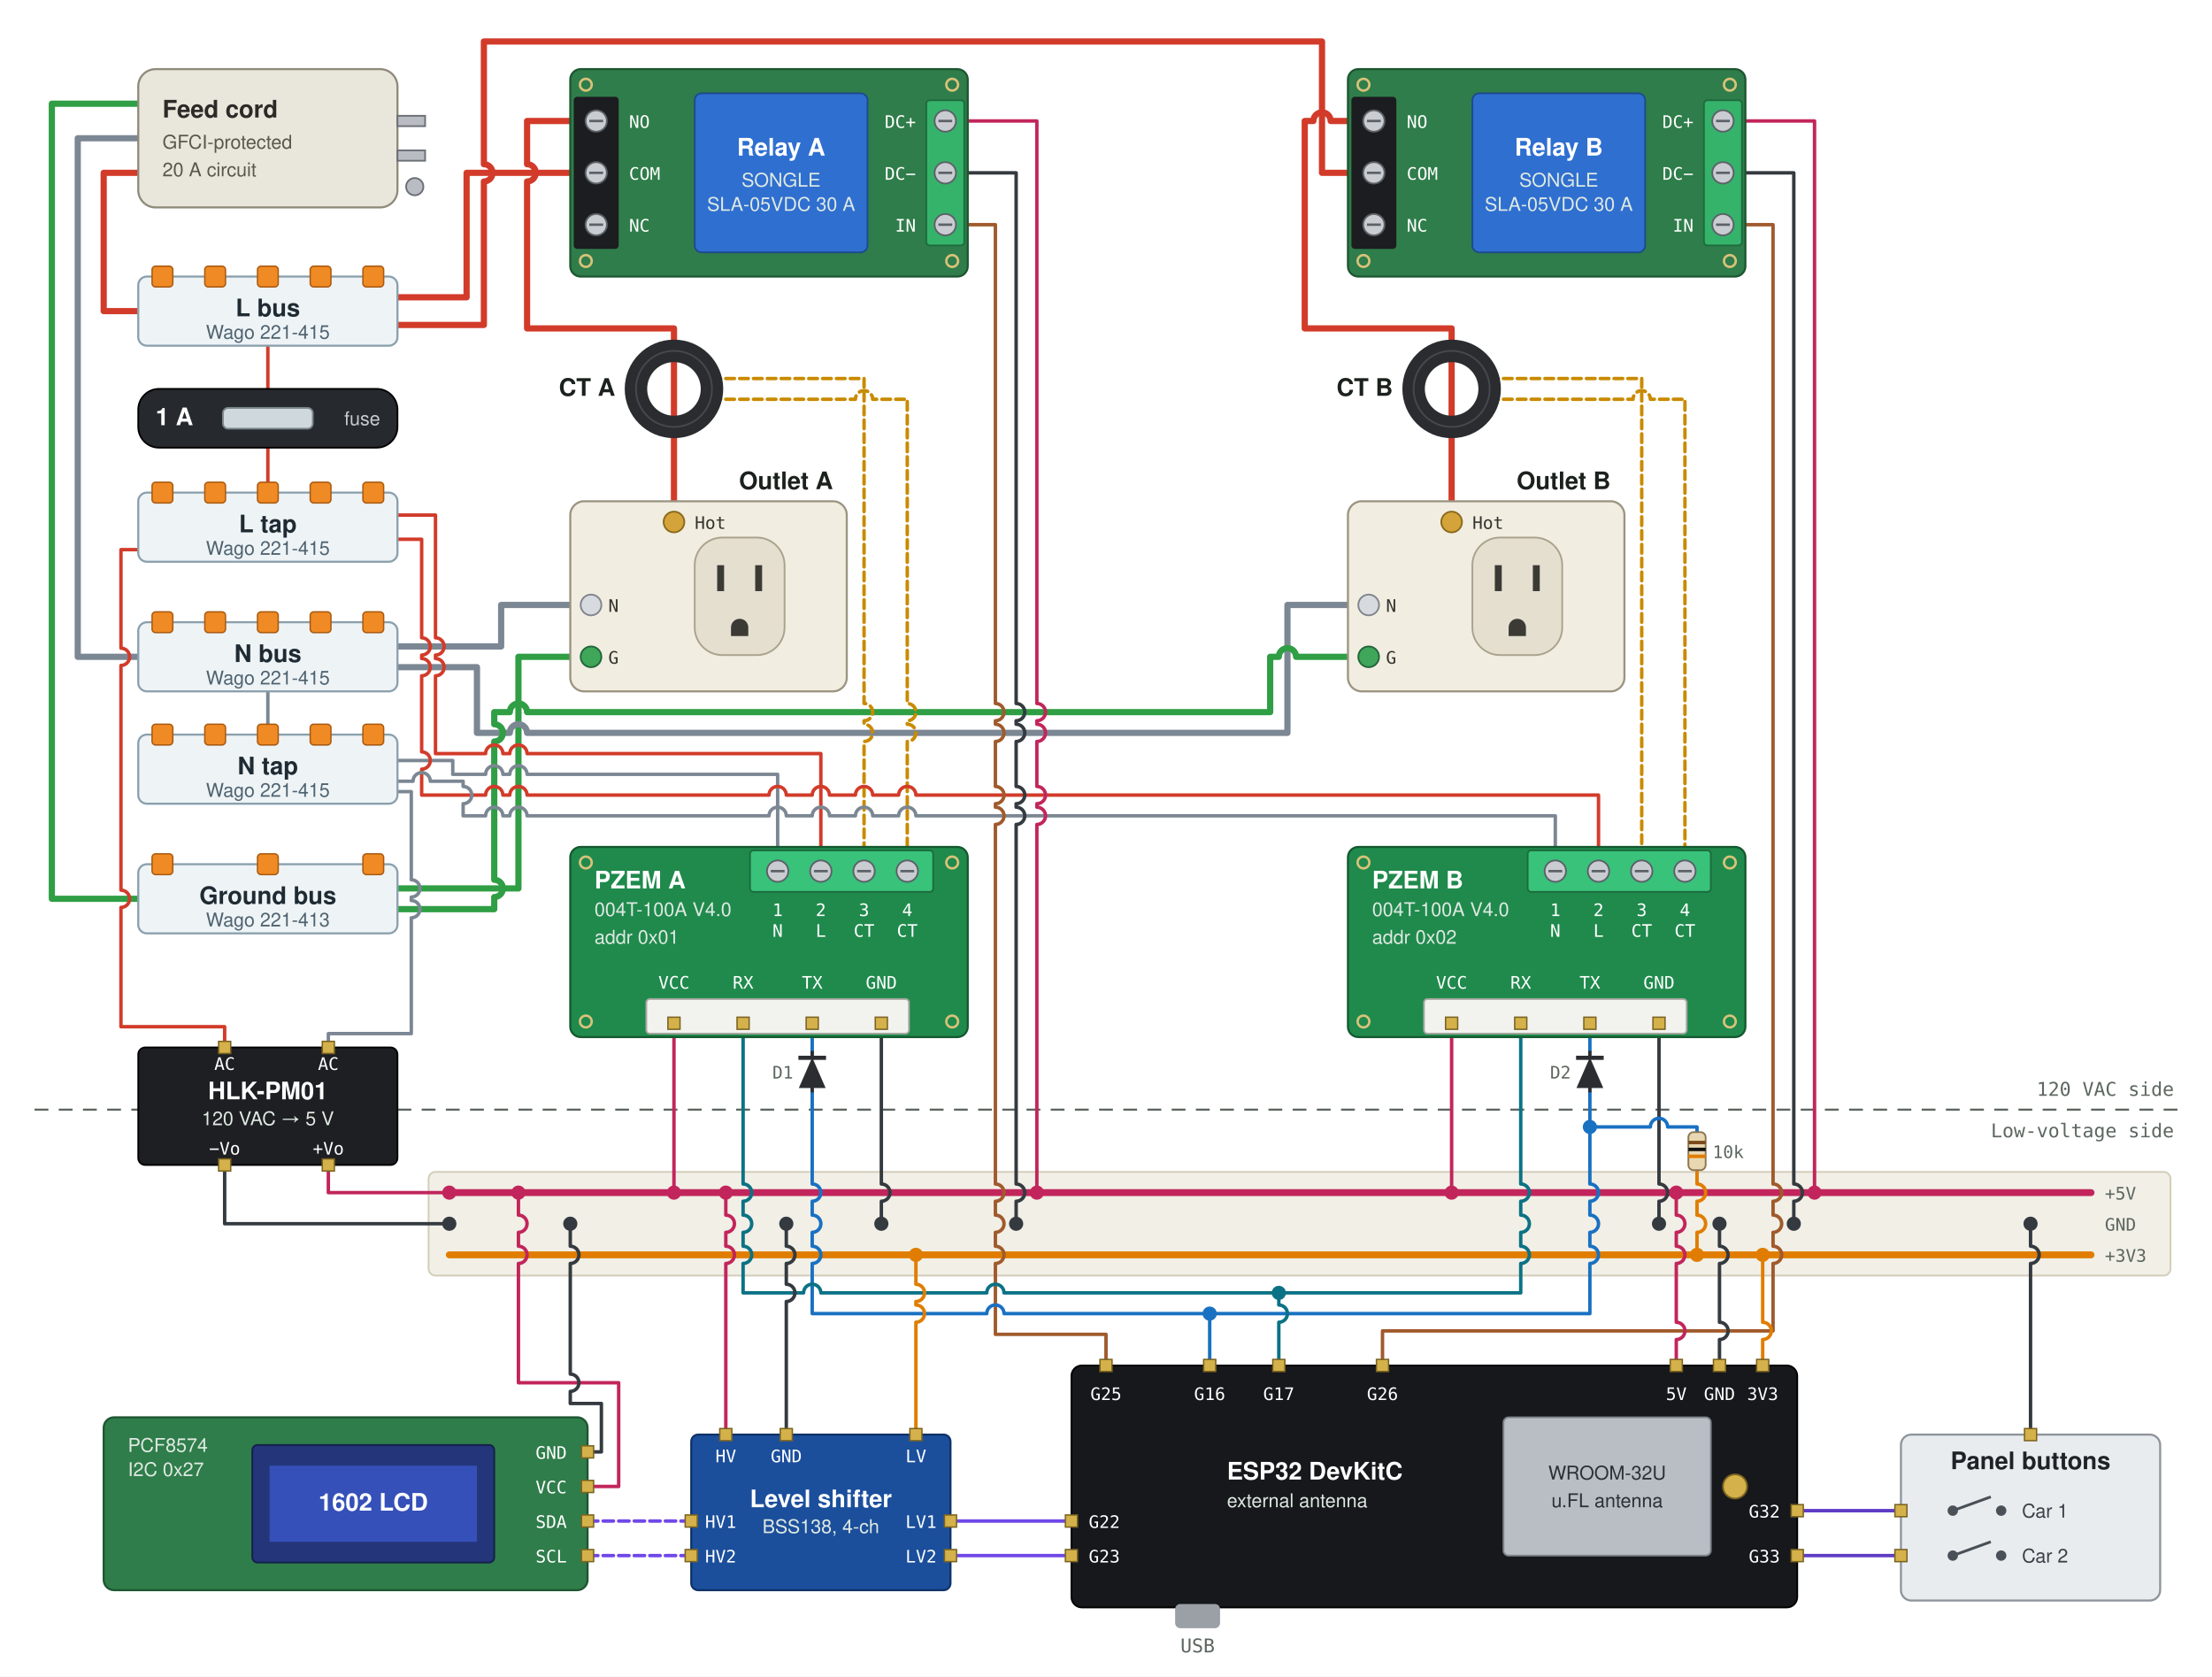
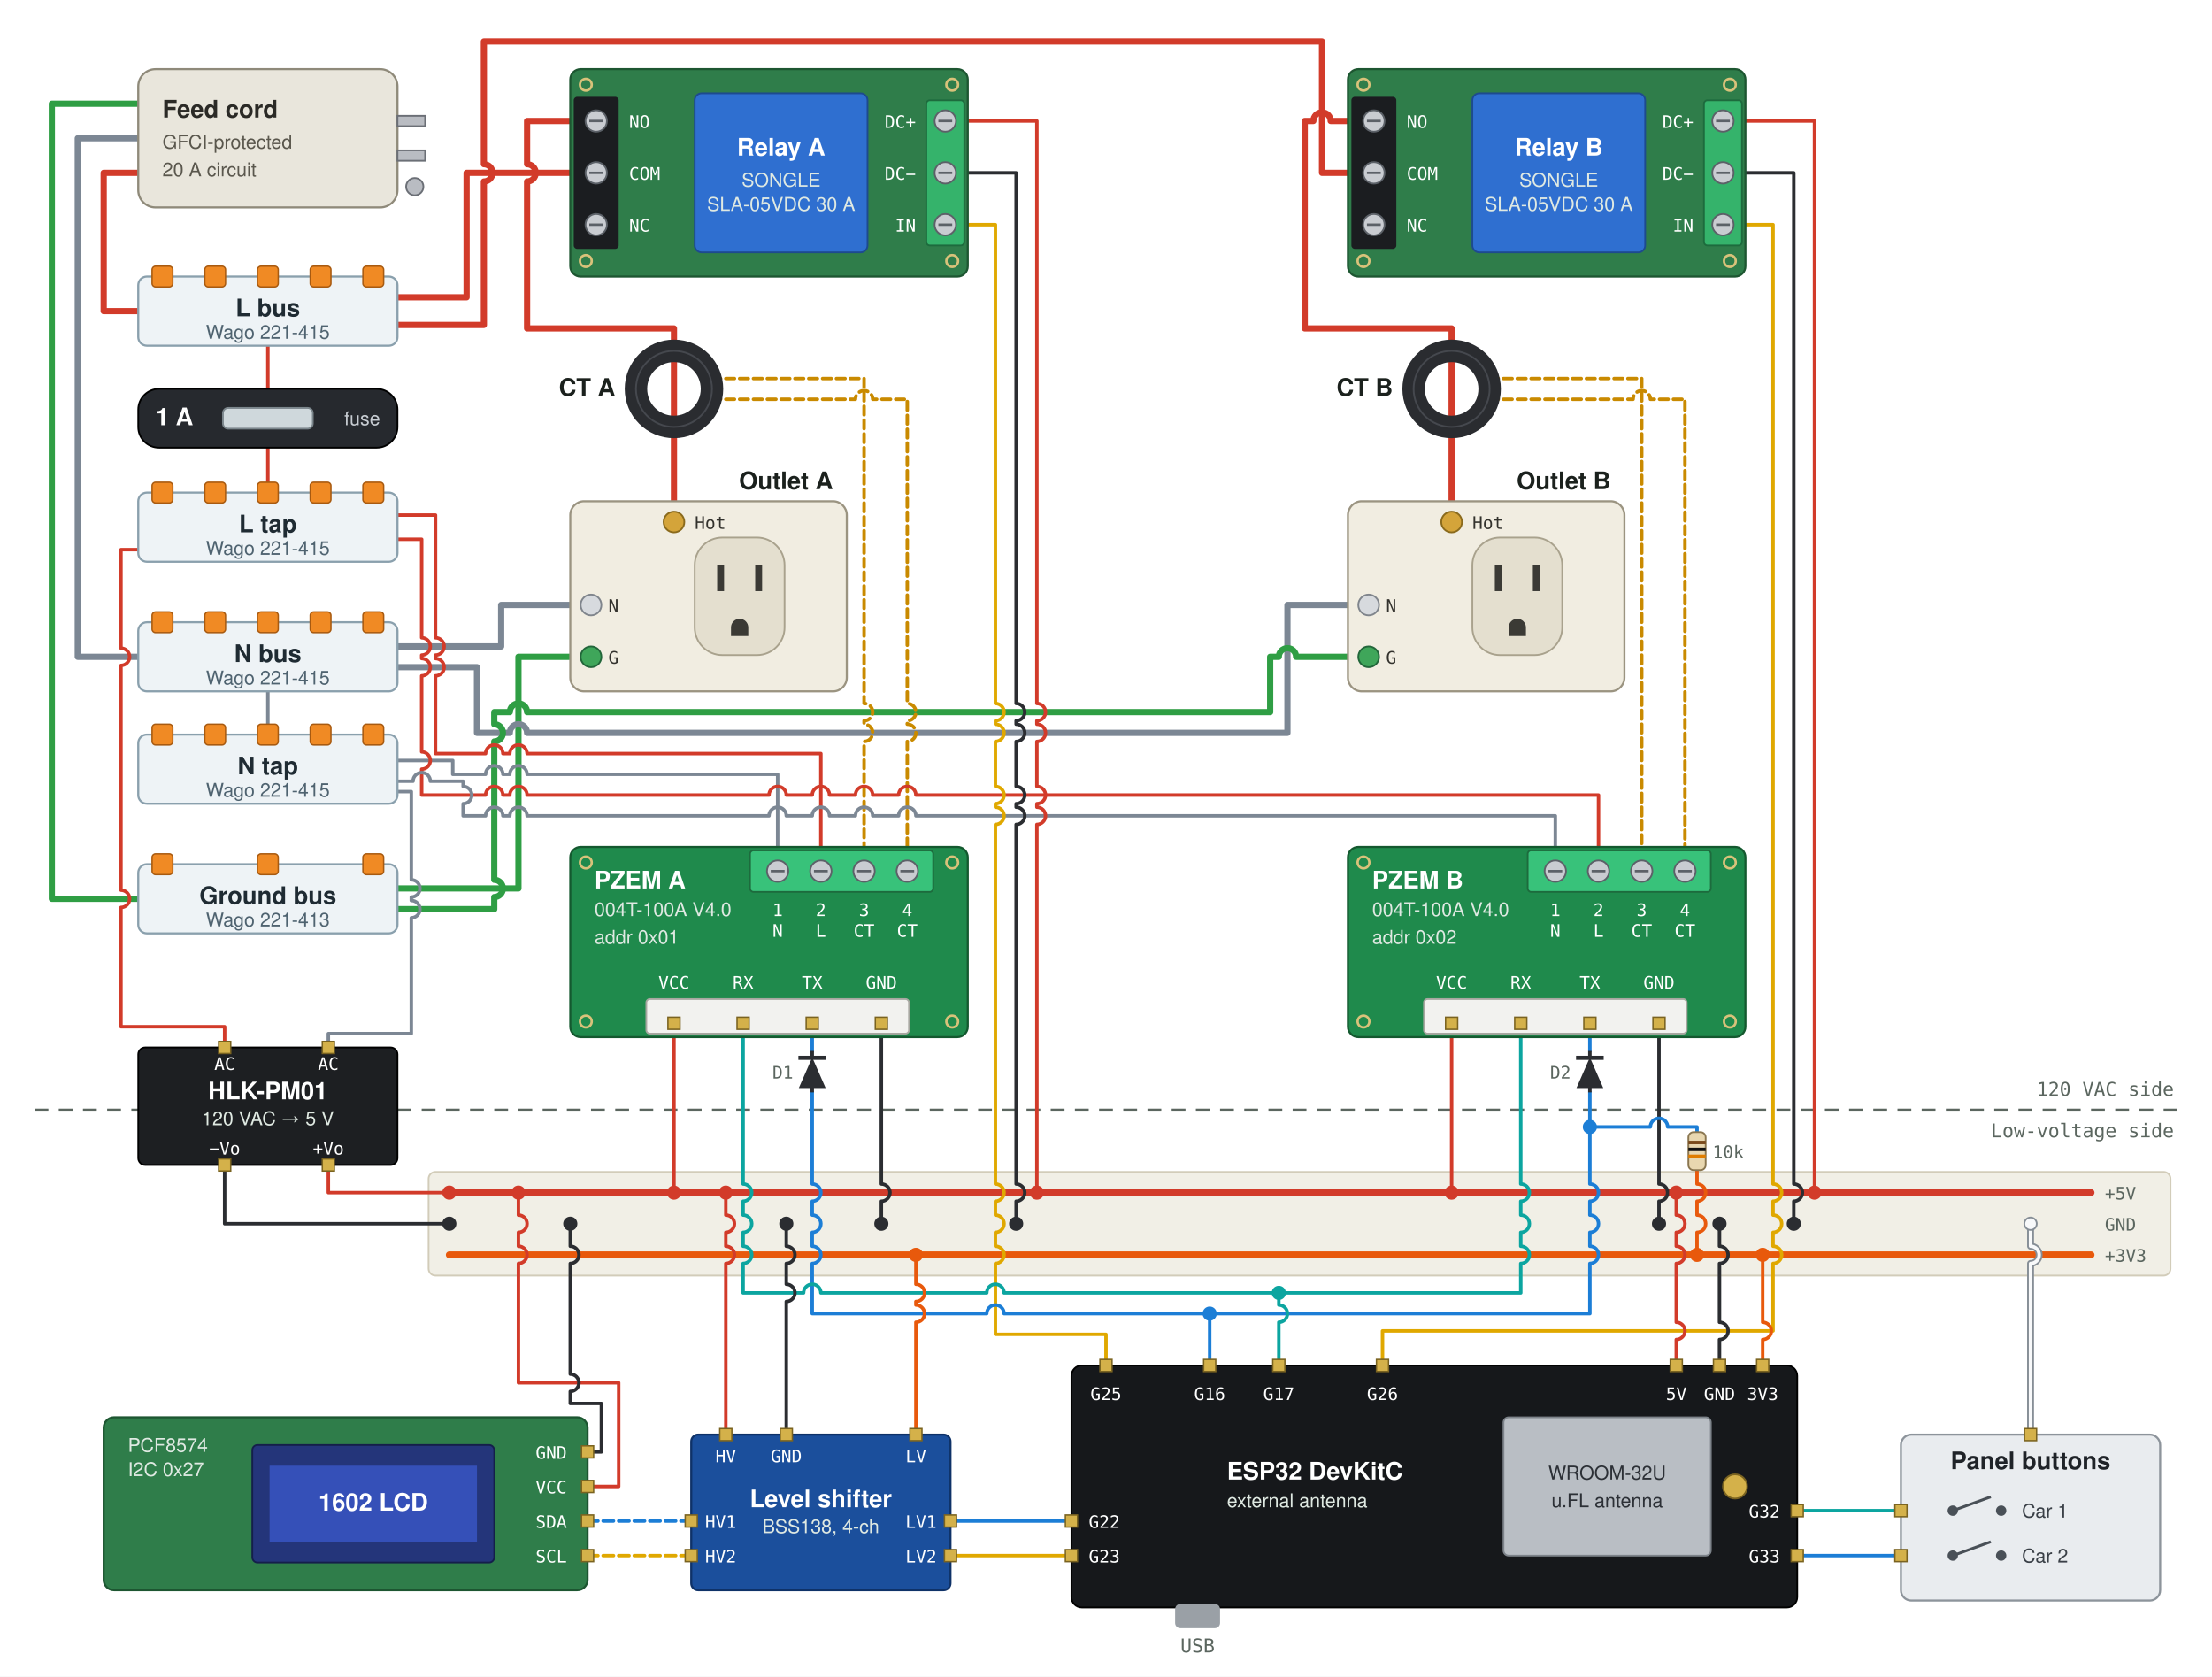
<svg xmlns="http://www.w3.org/2000/svg" width="1280" height="970" viewBox="0 0 1280 970" role="img" aria-labelledby="dt dd">
  <style>
.w{fill:none;stroke-linecap:round;stroke-linejoin:round;stroke-width:2}
.heavy{stroke-width:3.6}
.hot{stroke:#d23b2a}.neu{stroke:#7c8794}.gnd_ac{stroke:#2f9e44}.ctl{stroke:#c98a00;stroke-dasharray:5 3}
- .v5{stroke:#c2255c}.gndl{stroke:#343a40}.v33{stroke:#e07d00}.tx{stroke:#1971c2}.rx{stroke:#0b7285}.i2c{stroke:#7048e8}.i2c5{stroke:#7048e8;stroke-dasharray:6 3}.relay{stroke:#a05a2c}.sw{stroke:#5f3dc4}
+ .v5{stroke:#d23b2a}.gndl{stroke:#2b2d31}.gndw{stroke:#f8f9fa}.casing{stroke:#868e96;stroke-width:4}.v33{stroke:#e8590c}.tx{stroke:#1c7ed6}.rx{stroke:#0ca5a0}.sda{stroke:#1c7ed6}.scl{stroke:#e0a800}.i5{stroke-dasharray:6 3}.relay{stroke:#e0a800}.sw1{stroke:#0ca5a0}.sw2{stroke:#1c7ed6}
.rail{stroke-width:4}
- .dot.v5{fill:#c2255c}.dot.gndl{fill:#343a40}.dot.v33{fill:#e07d00}.dot.tx{fill:#1971c2}.dot.rx{fill:#0b7285}
+ .dot.v5{fill:#d23b2a}.dot.gndl{fill:#2b2d31}.dot.gndw{fill:#f8f9fa;stroke:#868e96}.dot.v33{fill:#e8590c}.dot.tx{fill:#1c7ed6}.dot.rx{fill:#0ca5a0}
text{font-family:"IBM Plex Sans","Segoe UI",Helvetica,Arial,sans-serif}
.lbl{font-size:12px;fill:#1b211d}
.cname{font-size:14px;font-weight:600}.cname2{font-size:14px;font-weight:600;fill:#1b211d}.cnamew{font-size:14px;font-weight:600;fill:#fff}
.csub{font-size:11px}.csubw{font-size:11px;fill:#dfe9e2}
.pin{font-family:Menlo,Consolas,monospace;font-size:10px;fill:#33322d}.pinw{font-family:Menlo,Consolas,monospace;font-size:10px;fill:#fff}
.railt{font-family:Menlo,Consolas,monospace;font-size:10px;fill:#5b665f}
.zone{font-family:Menlo,Consolas,monospace;font-size:11px;fill:#5b665f}
.bb{fill:#f1efe6;stroke:#d2ccb9}.iso{stroke:#5b665f;stroke-dasharray:8 6;stroke-width:1.2}
</style>
  <rect width="100%" height="100%" fill="#ffffff" />
  <g class="comp-under">
    <line x1="20" y1="642" x2="1260" y2="642" class="iso" />
    <rect x="248" y="678" width="1008" height="60" rx="4" class="bb" />
  </g>
  <g class="wires">
    <path class="w v5 rail" d="M260 690 L1210 690" />
    <path class="w gnd rail" d="M260 708 L1210 708" />
    <path class="w v33 rail" d="M260 726 L1210 726" />
    <path class="w hot heavy" d="M80 100 L60 100 L60 180 L80 180" />
    <path class="w neu heavy" d="M80 80 L45 80 L45 380 L80 380" />
    <path class="w gnd_ac heavy" d="M80 60 L30 60 L30 520 L80 520" />
    <path class="w hot" d="M155 200 L155 225" />
    <path class="w hot" d="M155 259 L155 285" />
    <path class="w neu" d="M155 400 L155 425" />
    <path class="w hot heavy" d="M230 172 L270 172 L270 100 L330 100" />
    <path class="w hot heavy" d="M230 188 L280 188 L280 105 A5 5 0 0 0 280 95 L280 24 L765 24 L765 100 L780 100" />
    <path class="w hot heavy" d="M330 70 L305 70 L305 95 A5 5 0 0 1 305 105 L305 190 L390 190 L390 302" />
    <path class="w hot heavy" d="M780 70 L770 70 A5 5 0 0 0 760 70 L755 70 L755 190 L840 190 L840 302" />
    <path class="w neu heavy" d="M230 374 L290 374 L290 350 L342 350" />
    <path class="w gnd_ac heavy" d="M230 514 L300 514 L300 380 L342 380" />
    <path class="w neu heavy" d="M230 386 L276 386 L276 424 L295 424 A5 5 0 0 1 305 424 L745 424 L745 350 L792 350" />
    <path class="w gnd_ac heavy" d="M230 526 L286 526 L286 519 A5 5 0 0 0 286 509 L286 429 A5 5 0 0 0 286 419 L286 412 L295 412 A5 5 0 0 1 305 412 L735 412 L735 380 L740 380 A5 5 0 0 1 750 380 L792 380" />
    <path class="w ctl" d="M412 219 L500 219 L500 407 A5 5 0 0 1 500 417 L500 419 A5 5 0 0 1 500 429 L500 503" />
    <path class="w ctl" d="M412 231 L495 231 A5 5 0 0 1 505 231 L525 231 L525 407 A5 5 0 0 1 525 417 L525 419 A5 5 0 0 1 525 429 L525 503" />
    <path class="w ctl" d="M862 219 L950 219 L950 503" />
    <path class="w ctl" d="M862 231 L945 231 A5 5 0 0 1 955 231 L975 231 L975 503" />
    <path class="w hot" d="M230 298 L252 298 L252 369 A5 5 0 0 1 252 379 L252 381 A5 5 0 0 1 252 391 L252 436 L281 436 A5 5 0 0 1 291 436 L295 436 A5 5 0 0 1 305 436 L475 436 L475 503" />
    <path class="w neu" d="M230 440 L262 440 L262 448 L281 448 A5 5 0 0 1 291 448 L295 448 A5 5 0 0 1 305 448 L450 448 L450 503" />
    <path class="w hot" d="M230 312 L244 312 L244 369 A5 5 0 0 1 244 379 L244 381 A5 5 0 0 1 244 391 L244 435 A5 5 0 0 1 244 445 L244 460 L281 460 A5 5 0 0 1 291 460 L295 460 A5 5 0 0 1 305 460 L445 460 A5 5 0 0 1 455 460 L470 460 A5 5 0 0 1 480 460 L495 460 A5 5 0 0 1 505 460 L520 460 A5 5 0 0 1 530 460 L925 460 L925 503" />
    <path class="w neu" d="M230 452 L239 452 A5 5 0 0 1 249 452 L268 452 L268 455 A5 5 0 0 1 268 465 L268 472 L281 472 A5 5 0 0 1 291 472 L295 472 A5 5 0 0 1 305 472 L445 472 A5 5 0 0 1 455 472 L470 472 A5 5 0 0 1 480 472 L495 472 A5 5 0 0 1 505 472 L520 472 A5 5 0 0 1 530 472 L900 472 L900 503" />
    <path class="w hot" d="M80 318 L70 318 L70 375 A5 5 0 0 1 70 385 L70 515 A5 5 0 0 1 70 525 L70 594 L130 594 L130 606" />
    <path class="w neu" d="M230 458 L238 458 L238 509 A5 5 0 0 1 238 519 L238 521 A5 5 0 0 1 238 531 L238 598 L190 598 L190 606" />
    <path class="w v5" d="M190 674 L190 690 L260 690" />
    <path class="w gndl" d="M130 674 L130 708 L260 708" />
    <path class="w v5" d="M547 70 L600 70 L600 407 A5 5 0 0 1 600 417 L600 419 A5 5 0 0 1 600 429 L600 455 A5 5 0 0 1 600 465 L600 467 A5 5 0 0 1 600 477 L600 690" />
    <path class="w gndl" d="M547 100 L588 100 L588 407 A5 5 0 0 1 588 417 L588 419 A5 5 0 0 1 588 429 L588 455 A5 5 0 0 1 588 465 L588 467 A5 5 0 0 1 588 477 L588 685 A5 5 0 0 1 588 695 L588 708" />
    <path class="w relay" d="M547 130 L576 130 L576 407 A5 5 0 0 1 576 417 L576 419 A5 5 0 0 1 576 429 L576 455 A5 5 0 0 1 576 465 L576 467 A5 5 0 0 1 576 477 L576 685 A5 5 0 0 1 576 695 L576 703 A5 5 0 0 1 576 713 L576 721 A5 5 0 0 1 576 731 L576 772 L640 772 L640 790" />
    <path class="w v5" d="M997 70 L1050 70 L1050 690" />
    <path class="w gndl" d="M997 100 L1038 100 L1038 685 A5 5 0 0 1 1038 695 L1038 708" />
    <path class="w relay" d="M997 130 L1026 130 L1026 685 A5 5 0 0 1 1026 695 L1026 703 A5 5 0 0 1 1026 713 L1026 721 A5 5 0 0 1 1026 731 L1026 770 L800 770 L800 790" />
    <path class="w v5" d="M390 592 L390 690" />
    <path class="w gndl" d="M510 592 L510 685 A5 5 0 0 1 510 695 L510 708" />
    <path class="w v5" d="M840 592 L840 690" />
    <path class="w gndl" d="M960 592 L960 685 A5 5 0 0 1 960 695 L960 708" />
    <path class="w tx" d="M470 592 L470 608" />
    <path class="w tx" d="M920 592 L920 608" />
    <path class="w tx" d="M470 632 L470 685 A5 5 0 0 1 470 695 L470 703 A5 5 0 0 1 470 713 L470 721 A5 5 0 0 1 470 731 L470 760 L571 760 A5 5 0 0 1 581 760 L700 760" />
    <path class="w tx" d="M920 632 L920 685 A5 5 0 0 1 920 695 L920 703 A5 5 0 0 1 920 713 L920 721 A5 5 0 0 1 920 731 L920 760 L700 760" />
    <path class="w tx" d="M920 652 L955 652 A5 5 0 0 1 965 652 L982 652 L982 655" />
    <path class="w v33" d="M982 677 L982 685 A5 5 0 0 1 982 695 L982 703 A5 5 0 0 1 982 713 L982 726" />
    <path class="w tx" d="M700 760 L700 790" />
    <path class="w rx" d="M430 592 L430 685 A5 5 0 0 1 430 695 L430 703 A5 5 0 0 1 430 713 L430 721 A5 5 0 0 1 430 731 L430 748 L465 748 A5 5 0 0 1 475 748 L571 748 A5 5 0 0 1 581 748 L740 748" />
    <path class="w rx" d="M880 592 L880 685 A5 5 0 0 1 880 695 L880 703 A5 5 0 0 1 880 713 L880 721 A5 5 0 0 1 880 731 L880 748 L740 748" />
    <path class="w rx" d="M740 748 L740 755 A5 5 0 0 1 740 765 L740 790" />
    <path class="w v5" d="M970 790 L970 775 A5 5 0 0 0 970 765 L970 731 A5 5 0 0 0 970 721 L970 713 A5 5 0 0 0 970 703 L970 690" />
    <path class="w gndl" d="M995 790 L995 775 A5 5 0 0 0 995 765 L995 731 A5 5 0 0 0 995 721 L995 708" />
    <path class="w v33" d="M1020 790 L1020 775 A5 5 0 0 0 1020 765 L1020 726" />
-     <path class="w i2c5" d="M340 880 L400 880" />
-     <path class="w i2c5" d="M340 900 L400 900" />
-     <path class="w i2c" d="M550 880 L620 880" />
-     <path class="w i2c" d="M550 900 L620 900" />
+     <path class="w sda i5" d="M340 880 L400 880" />
+     <path class="w scl i5" d="M340 900 L400 900" />
+     <path class="w sda" d="M550 880 L620 880" />
+     <path class="w scl" d="M550 900 L620 900" />
    <path class="w v5" d="M340 860 L358 860 L358 800 L300 800 L300 731 A5 5 0 0 0 300 721 L300 713 A5 5 0 0 0 300 703 L300 690" />
    <path class="w gndl" d="M340 840 L348 840 L348 812 L330 812 L330 805 A5 5 0 0 0 330 795 L330 731 A5 5 0 0 0 330 721 L330 708" />
    <path class="w v5" d="M420 830 L420 731 A5 5 0 0 0 420 721 L420 713 A5 5 0 0 0 420 703 L420 690" />
    <path class="w gndl" d="M455 830 L455 753 A5 5 0 0 0 455 743 L455 731 A5 5 0 0 0 455 721 L455 708" />
    <path class="w v33" d="M530 830 L530 765 A5 5 0 0 0 530 755 L530 753 A5 5 0 0 0 530 743 L530 726" />
-     <path class="w sw" d="M1040 874 L1100 874" />
-     <path class="w sw" d="M1040 900 L1070 900 L1070 900 L1100 900" />
-     <path class="w gndl" d="M1175 830 L1175 731 A5 5 0 0 0 1175 721 L1175 708" />
+     <path class="w sw1" d="M1040 874 L1100 874" />
+     <path class="w sw2" d="M1040 900 L1070 900 L1070 900 L1100 900" />
+     <path class="w casing" d="M1175 830 L1175 731 A5 5 0 0 0 1175 721 L1175 708" />
+     <path class="w gndw" d="M1175 830 L1175 731 A5 5 0 0 0 1175 721 L1175 708" />
  </g>
  <g class="comps">
    <text x="1258" y="634" class="zone" text-anchor="end">120 VAC side</text>
    <text x="1258" y="658" class="zone" text-anchor="end">Low-voltage side</text>
    <rect x="80" y="40" width="150" height="80" rx="10" fill="#e9e6dc" stroke="#8f8a7a" stroke-width="1.2" />
    <rect x="230" y="67" width="16" height="6" fill="#b9bcc2" stroke="#6b6f76" />
    <rect x="230" y="87" width="16" height="6" fill="#b9bcc2" stroke="#6b6f76" />
    <circle cx="240" cy="108" r="5" fill="#b9bcc2" stroke="#6b6f76" />
    <text x="94" y="68" class="cname" text-anchor="start" fill="#2b2a26">Feed cord</text>
    <text x="94" y="86" class="csub" text-anchor="start" fill="#5a574d">GFCI-protected</text>
    <text x="94" y="102" class="csub" text-anchor="start" fill="#5a574d">20 A circuit</text>
    <rect x="80" y="160" width="150" height="40" rx="5" fill="#eef3f6" stroke="#8aa0ad" stroke-width="1.2" />
    <rect x="88.0" y="154" width="12" height="12" rx="2" fill="#f08a24" stroke="#a85a10" stroke-width="0.8" />
    <rect x="118.5" y="154" width="12" height="12" rx="2" fill="#f08a24" stroke="#a85a10" stroke-width="0.8" />
    <rect x="149.0" y="154" width="12" height="12" rx="2" fill="#f08a24" stroke="#a85a10" stroke-width="0.8" />
    <rect x="179.5" y="154" width="12" height="12" rx="2" fill="#f08a24" stroke="#a85a10" stroke-width="0.8" />
    <rect x="210.0" y="154" width="12" height="12" rx="2" fill="#f08a24" stroke="#a85a10" stroke-width="0.8" />
    <text x="155.0" y="183.0" class="cname" text-anchor="middle" fill="#1f2b33">L bus</text>
    <text x="155.0" y="196.0" class="csub" text-anchor="middle" fill="#4f6370">Wago 221-415</text>
    <rect x="80" y="225" width="150" height="34" rx="12" fill="#26292e" stroke="#000" stroke-width="1" />
    <rect x="129.0" y="236.0" width="52" height="12" rx="3" fill="#cfd8dc" stroke="#7b868c" />
    <text x="90" y="246.0" class="cname" text-anchor="start" fill="#ffffff">1 A</text>
    <text x="220" y="246.0" class="csub" text-anchor="end" fill="#c7ccd2">fuse</text>
    <rect x="80" y="285" width="150" height="40" rx="5" fill="#eef3f6" stroke="#8aa0ad" stroke-width="1.2" />
    <rect x="88.0" y="279" width="12" height="12" rx="2" fill="#f08a24" stroke="#a85a10" stroke-width="0.8" />
    <rect x="118.5" y="279" width="12" height="12" rx="2" fill="#f08a24" stroke="#a85a10" stroke-width="0.8" />
    <rect x="149.0" y="279" width="12" height="12" rx="2" fill="#f08a24" stroke="#a85a10" stroke-width="0.8" />
    <rect x="179.5" y="279" width="12" height="12" rx="2" fill="#f08a24" stroke="#a85a10" stroke-width="0.8" />
    <rect x="210.0" y="279" width="12" height="12" rx="2" fill="#f08a24" stroke="#a85a10" stroke-width="0.8" />
    <text x="155.0" y="308.0" class="cname" text-anchor="middle" fill="#1f2b33">L tap</text>
    <text x="155.0" y="321.0" class="csub" text-anchor="middle" fill="#4f6370">Wago 221-415</text>
    <rect x="80" y="360" width="150" height="40" rx="5" fill="#eef3f6" stroke="#8aa0ad" stroke-width="1.2" />
    <rect x="88.0" y="354" width="12" height="12" rx="2" fill="#f08a24" stroke="#a85a10" stroke-width="0.8" />
    <rect x="118.5" y="354" width="12" height="12" rx="2" fill="#f08a24" stroke="#a85a10" stroke-width="0.8" />
    <rect x="149.0" y="354" width="12" height="12" rx="2" fill="#f08a24" stroke="#a85a10" stroke-width="0.8" />
    <rect x="179.5" y="354" width="12" height="12" rx="2" fill="#f08a24" stroke="#a85a10" stroke-width="0.8" />
    <rect x="210.0" y="354" width="12" height="12" rx="2" fill="#f08a24" stroke="#a85a10" stroke-width="0.8" />
    <text x="155.0" y="383.0" class="cname" text-anchor="middle" fill="#1f2b33">N bus</text>
    <text x="155.0" y="396.0" class="csub" text-anchor="middle" fill="#4f6370">Wago 221-415</text>
    <rect x="80" y="425" width="150" height="40" rx="5" fill="#eef3f6" stroke="#8aa0ad" stroke-width="1.2" />
    <rect x="88.0" y="419" width="12" height="12" rx="2" fill="#f08a24" stroke="#a85a10" stroke-width="0.8" />
    <rect x="118.5" y="419" width="12" height="12" rx="2" fill="#f08a24" stroke="#a85a10" stroke-width="0.8" />
    <rect x="149.0" y="419" width="12" height="12" rx="2" fill="#f08a24" stroke="#a85a10" stroke-width="0.8" />
    <rect x="179.5" y="419" width="12" height="12" rx="2" fill="#f08a24" stroke="#a85a10" stroke-width="0.8" />
    <rect x="210.0" y="419" width="12" height="12" rx="2" fill="#f08a24" stroke="#a85a10" stroke-width="0.8" />
    <text x="155.0" y="448.0" class="cname" text-anchor="middle" fill="#1f2b33">N tap</text>
    <text x="155.0" y="461.0" class="csub" text-anchor="middle" fill="#4f6370">Wago 221-415</text>
    <rect x="80" y="500" width="150" height="40" rx="5" fill="#eef3f6" stroke="#8aa0ad" stroke-width="1.2" />
    <rect x="88.0" y="494" width="12" height="12" rx="2" fill="#f08a24" stroke="#a85a10" stroke-width="0.8" />
    <rect x="149.0" y="494" width="12" height="12" rx="2" fill="#f08a24" stroke="#a85a10" stroke-width="0.8" />
    <rect x="210.0" y="494" width="12" height="12" rx="2" fill="#f08a24" stroke="#a85a10" stroke-width="0.8" />
    <text x="155.0" y="523.0" class="cname" text-anchor="middle" fill="#1f2b33">Ground bus</text>
    <text x="155.0" y="536.0" class="csub" text-anchor="middle" fill="#4f6370">Wago 221-413</text>
    <rect x="330" y="40" width="230" height="120" rx="6" fill="#2f7d4a" stroke="#1d5631" stroke-width="1.2" />
    <circle cx="339" cy="49" r="3.4" fill="none" stroke="#d9c27a" stroke-width="1.4" />
    <circle cx="551" cy="49" r="3.4" fill="none" stroke="#d9c27a" stroke-width="1.4" />
    <circle cx="339" cy="151" r="3.4" fill="none" stroke="#d9c27a" stroke-width="1.4" />
    <circle cx="551" cy="151" r="3.4" fill="none" stroke="#d9c27a" stroke-width="1.4" />
    <rect x="332" y="56" width="26" height="88" fill="#1b1d20" rx="2" />
    <circle cx="345" cy="70" r="6.2" fill="#c9ccd1" stroke="#5c6168" stroke-width="1" />
    <line x1="341" y1="70" x2="349" y2="70" stroke="#5c6168" stroke-width="1.4" />
    <text x="364" y="74" class="pinw" text-anchor="start">NO</text>
    <circle cx="345" cy="100" r="6.2" fill="#c9ccd1" stroke="#5c6168" stroke-width="1" />
    <line x1="341" y1="100" x2="349" y2="100" stroke="#5c6168" stroke-width="1.4" />
    <text x="364" y="104" class="pinw" text-anchor="start">COM</text>
    <circle cx="345" cy="130" r="6.2" fill="#c9ccd1" stroke="#5c6168" stroke-width="1" />
    <line x1="341" y1="130" x2="349" y2="130" stroke="#5c6168" stroke-width="1.4" />
    <text x="364" y="134" class="pinw" text-anchor="start">NC</text>
    <rect x="402" y="54" width="100" height="92" rx="4" fill="#2f6fd0" stroke="#1d4a8f" />
    <text x="452" y="90.0" class="cnamew" text-anchor="middle">Relay A</text>
    <text x="452" y="108.0" class="csubw" text-anchor="middle">SONGLE</text>
    <text x="452" y="122.0" class="csubw" text-anchor="middle">SLA-05VDC 30 A</text>
    <rect x="536" y="58" width="22" height="84" fill="#35b36b" stroke="#1d6b3d" rx="2" />
    <circle cx="547" cy="70" r="6.2" fill="#c9ccd1" stroke="#5c6168" stroke-width="1" />
    <line x1="543" y1="70" x2="551" y2="70" stroke="#5c6168" stroke-width="1.4" />
    <text x="530" y="74" class="pinw" text-anchor="end">DC+</text>
    <circle cx="547" cy="100" r="6.2" fill="#c9ccd1" stroke="#5c6168" stroke-width="1" />
    <line x1="543" y1="100" x2="551" y2="100" stroke="#5c6168" stroke-width="1.4" />
    <text x="530" y="104" class="pinw" text-anchor="end">DC−</text>
    <circle cx="547" cy="130" r="6.2" fill="#c9ccd1" stroke="#5c6168" stroke-width="1" />
    <line x1="543" y1="130" x2="551" y2="130" stroke="#5c6168" stroke-width="1.4" />
    <text x="530" y="134" class="pinw" text-anchor="end">IN</text>
    <rect x="330" y="290" width="160" height="110" rx="8" fill="#f1ede1" stroke="#9b9481" stroke-width="1.2" />
    <rect x="402" y="311.0" width="52" height="68" rx="16" fill="#e4dfcf" stroke="#a9a28d" />
    <rect x="415" y="327.0" width="4" height="15" fill="#3b3a35" />
    <rect x="437" y="327.0" width="4" height="15" fill="#3b3a35" />
    <path d="M423 363.0 a5 5 0 0 1 10 0 v5 h-10 z" fill="#3b3a35" />
    <circle cx="390" cy="302" r="6" fill="#d4a43a" stroke="#8a6a1c" />
    <text x="402" y="306" class="pin" text-anchor="start">Hot</text>
    <circle cx="342" cy="350" r="6" fill="#d7dade" stroke="#80858c" />
    <text x="352" y="354" class="pin" text-anchor="start">N</text>
    <circle cx="342" cy="380" r="6" fill="#3fa65a" stroke="#22663a" />
    <text x="352" y="384" class="pin" text-anchor="start">G</text>
    <text x="482" y="283" class="cname2" text-anchor="end">Outlet A</text>
    <rect x="330" y="490" width="230" height="110" rx="6" fill="#1f8a4c" stroke="#14592f" stroke-width="1.2" />
    <circle cx="339" cy="499" r="3.4" fill="none" stroke="#d9c27a" stroke-width="1.4" />
    <circle cx="551" cy="499" r="3.4" fill="none" stroke="#d9c27a" stroke-width="1.4" />
    <circle cx="339" cy="591" r="3.4" fill="none" stroke="#d9c27a" stroke-width="1.4" />
    <circle cx="551" cy="591" r="3.4" fill="none" stroke="#d9c27a" stroke-width="1.4" />
    <rect x="434" y="492" width="106" height="24" fill="#38c27a" stroke="#1d6b3d" rx="2" />
    <circle cx="450" cy="504" r="6.2" fill="#c9ccd1" stroke="#5c6168" stroke-width="1" />
    <line x1="446" y1="504" x2="454" y2="504" stroke="#5c6168" stroke-width="1.4" />
    <text x="450" y="530" class="pinw" text-anchor="middle">1</text>
    <text x="450" y="542" class="pinw" text-anchor="middle">N</text>
    <circle cx="475" cy="504" r="6.2" fill="#c9ccd1" stroke="#5c6168" stroke-width="1" />
    <line x1="471" y1="504" x2="479" y2="504" stroke="#5c6168" stroke-width="1.4" />
    <text x="475" y="530" class="pinw" text-anchor="middle">2</text>
    <text x="475" y="542" class="pinw" text-anchor="middle">L</text>
    <circle cx="500" cy="504" r="6.2" fill="#c9ccd1" stroke="#5c6168" stroke-width="1" />
    <line x1="496" y1="504" x2="504" y2="504" stroke="#5c6168" stroke-width="1.4" />
    <text x="500" y="530" class="pinw" text-anchor="middle">3</text>
    <text x="500" y="542" class="pinw" text-anchor="middle">CT</text>
    <circle cx="525" cy="504" r="6.2" fill="#c9ccd1" stroke="#5c6168" stroke-width="1" />
    <line x1="521" y1="504" x2="529" y2="504" stroke="#5c6168" stroke-width="1.4" />
    <text x="525" y="530" class="pinw" text-anchor="middle">4</text>
    <text x="525" y="542" class="pinw" text-anchor="middle">CT</text>
    <rect x="374" y="578" width="152" height="20" fill="#f2f2ef" stroke="#a7a7a0" rx="2" />
    <rect x="386.5" y="588.5" width="7" height="7" fill="#d4b14a" stroke="#7a6320" stroke-width="0.8" />
    <text x="390" y="572" class="pinw" text-anchor="middle">VCC</text>
    <rect x="426.5" y="588.5" width="7" height="7" fill="#d4b14a" stroke="#7a6320" stroke-width="0.8" />
    <text x="430" y="572" class="pinw" text-anchor="middle">RX</text>
    <rect x="466.5" y="588.5" width="7" height="7" fill="#d4b14a" stroke="#7a6320" stroke-width="0.8" />
    <text x="470" y="572" class="pinw" text-anchor="middle">TX</text>
    <rect x="506.5" y="588.5" width="7" height="7" fill="#d4b14a" stroke="#7a6320" stroke-width="0.8" />
    <text x="510" y="572" class="pinw" text-anchor="middle">GND</text>
    <text x="344" y="514" class="cnamew" text-anchor="start">PZEM A</text>
    <text x="344" y="530" class="csubw" text-anchor="start">004T-100A V4.0</text>
    <text x="344" y="546" class="csubw" text-anchor="start">addr 0x01</text>
    <circle cx="390" cy="225" r="22" fill="none" stroke="#2a2c30" stroke-width="13" />
    <circle cx="390" cy="225" r="22" fill="none" stroke="#45484e" stroke-width="1" />
    <text x="356" y="229" class="cname2" text-anchor="end">CT A</text>
    <rect x="780" y="40" width="230" height="120" rx="6" fill="#2f7d4a" stroke="#1d5631" stroke-width="1.2" />
    <circle cx="789" cy="49" r="3.4" fill="none" stroke="#d9c27a" stroke-width="1.4" />
    <circle cx="1001" cy="49" r="3.4" fill="none" stroke="#d9c27a" stroke-width="1.4" />
    <circle cx="789" cy="151" r="3.4" fill="none" stroke="#d9c27a" stroke-width="1.4" />
    <circle cx="1001" cy="151" r="3.4" fill="none" stroke="#d9c27a" stroke-width="1.4" />
    <rect x="782" y="56" width="26" height="88" fill="#1b1d20" rx="2" />
    <circle cx="795" cy="70" r="6.2" fill="#c9ccd1" stroke="#5c6168" stroke-width="1" />
    <line x1="791" y1="70" x2="799" y2="70" stroke="#5c6168" stroke-width="1.4" />
    <text x="814" y="74" class="pinw" text-anchor="start">NO</text>
    <circle cx="795" cy="100" r="6.2" fill="#c9ccd1" stroke="#5c6168" stroke-width="1" />
    <line x1="791" y1="100" x2="799" y2="100" stroke="#5c6168" stroke-width="1.4" />
    <text x="814" y="104" class="pinw" text-anchor="start">COM</text>
    <circle cx="795" cy="130" r="6.2" fill="#c9ccd1" stroke="#5c6168" stroke-width="1" />
    <line x1="791" y1="130" x2="799" y2="130" stroke="#5c6168" stroke-width="1.4" />
    <text x="814" y="134" class="pinw" text-anchor="start">NC</text>
    <rect x="852" y="54" width="100" height="92" rx="4" fill="#2f6fd0" stroke="#1d4a8f" />
    <text x="902" y="90.0" class="cnamew" text-anchor="middle">Relay B</text>
    <text x="902" y="108.0" class="csubw" text-anchor="middle">SONGLE</text>
    <text x="902" y="122.0" class="csubw" text-anchor="middle">SLA-05VDC 30 A</text>
    <rect x="986" y="58" width="22" height="84" fill="#35b36b" stroke="#1d6b3d" rx="2" />
    <circle cx="997" cy="70" r="6.2" fill="#c9ccd1" stroke="#5c6168" stroke-width="1" />
    <line x1="993" y1="70" x2="1001" y2="70" stroke="#5c6168" stroke-width="1.4" />
    <text x="980" y="74" class="pinw" text-anchor="end">DC+</text>
    <circle cx="997" cy="100" r="6.2" fill="#c9ccd1" stroke="#5c6168" stroke-width="1" />
    <line x1="993" y1="100" x2="1001" y2="100" stroke="#5c6168" stroke-width="1.4" />
    <text x="980" y="104" class="pinw" text-anchor="end">DC−</text>
    <circle cx="997" cy="130" r="6.2" fill="#c9ccd1" stroke="#5c6168" stroke-width="1" />
    <line x1="993" y1="130" x2="1001" y2="130" stroke="#5c6168" stroke-width="1.4" />
    <text x="980" y="134" class="pinw" text-anchor="end">IN</text>
    <rect x="780" y="290" width="160" height="110" rx="8" fill="#f1ede1" stroke="#9b9481" stroke-width="1.2" />
    <rect x="852" y="311.0" width="52" height="68" rx="16" fill="#e4dfcf" stroke="#a9a28d" />
    <rect x="865" y="327.0" width="4" height="15" fill="#3b3a35" />
    <rect x="887" y="327.0" width="4" height="15" fill="#3b3a35" />
    <path d="M873 363.0 a5 5 0 0 1 10 0 v5 h-10 z" fill="#3b3a35" />
    <circle cx="840" cy="302" r="6" fill="#d4a43a" stroke="#8a6a1c" />
    <text x="852" y="306" class="pin" text-anchor="start">Hot</text>
    <circle cx="792" cy="350" r="6" fill="#d7dade" stroke="#80858c" />
    <text x="802" y="354" class="pin" text-anchor="start">N</text>
    <circle cx="792" cy="380" r="6" fill="#3fa65a" stroke="#22663a" />
    <text x="802" y="384" class="pin" text-anchor="start">G</text>
    <text x="932" y="283" class="cname2" text-anchor="end">Outlet B</text>
    <rect x="780" y="490" width="230" height="110" rx="6" fill="#1f8a4c" stroke="#14592f" stroke-width="1.2" />
    <circle cx="789" cy="499" r="3.4" fill="none" stroke="#d9c27a" stroke-width="1.4" />
    <circle cx="1001" cy="499" r="3.4" fill="none" stroke="#d9c27a" stroke-width="1.4" />
    <circle cx="789" cy="591" r="3.4" fill="none" stroke="#d9c27a" stroke-width="1.4" />
    <circle cx="1001" cy="591" r="3.4" fill="none" stroke="#d9c27a" stroke-width="1.4" />
    <rect x="884" y="492" width="106" height="24" fill="#38c27a" stroke="#1d6b3d" rx="2" />
    <circle cx="900" cy="504" r="6.2" fill="#c9ccd1" stroke="#5c6168" stroke-width="1" />
    <line x1="896" y1="504" x2="904" y2="504" stroke="#5c6168" stroke-width="1.4" />
    <text x="900" y="530" class="pinw" text-anchor="middle">1</text>
    <text x="900" y="542" class="pinw" text-anchor="middle">N</text>
    <circle cx="925" cy="504" r="6.2" fill="#c9ccd1" stroke="#5c6168" stroke-width="1" />
    <line x1="921" y1="504" x2="929" y2="504" stroke="#5c6168" stroke-width="1.4" />
    <text x="925" y="530" class="pinw" text-anchor="middle">2</text>
    <text x="925" y="542" class="pinw" text-anchor="middle">L</text>
    <circle cx="950" cy="504" r="6.2" fill="#c9ccd1" stroke="#5c6168" stroke-width="1" />
    <line x1="946" y1="504" x2="954" y2="504" stroke="#5c6168" stroke-width="1.4" />
    <text x="950" y="530" class="pinw" text-anchor="middle">3</text>
    <text x="950" y="542" class="pinw" text-anchor="middle">CT</text>
    <circle cx="975" cy="504" r="6.2" fill="#c9ccd1" stroke="#5c6168" stroke-width="1" />
    <line x1="971" y1="504" x2="979" y2="504" stroke="#5c6168" stroke-width="1.4" />
    <text x="975" y="530" class="pinw" text-anchor="middle">4</text>
    <text x="975" y="542" class="pinw" text-anchor="middle">CT</text>
    <rect x="824" y="578" width="152" height="20" fill="#f2f2ef" stroke="#a7a7a0" rx="2" />
    <rect x="836.5" y="588.5" width="7" height="7" fill="#d4b14a" stroke="#7a6320" stroke-width="0.8" />
    <text x="840" y="572" class="pinw" text-anchor="middle">VCC</text>
    <rect x="876.5" y="588.5" width="7" height="7" fill="#d4b14a" stroke="#7a6320" stroke-width="0.8" />
    <text x="880" y="572" class="pinw" text-anchor="middle">RX</text>
    <rect x="916.5" y="588.5" width="7" height="7" fill="#d4b14a" stroke="#7a6320" stroke-width="0.8" />
    <text x="920" y="572" class="pinw" text-anchor="middle">TX</text>
    <rect x="956.5" y="588.5" width="7" height="7" fill="#d4b14a" stroke="#7a6320" stroke-width="0.8" />
    <text x="960" y="572" class="pinw" text-anchor="middle">GND</text>
    <text x="794" y="514" class="cnamew" text-anchor="start">PZEM B</text>
    <text x="794" y="530" class="csubw" text-anchor="start">004T-100A V4.0</text>
    <text x="794" y="546" class="csubw" text-anchor="start">addr 0x02</text>
    <circle cx="840" cy="225" r="22" fill="none" stroke="#2a2c30" stroke-width="13" />
    <circle cx="840" cy="225" r="22" fill="none" stroke="#45484e" stroke-width="1" />
    <text x="806" y="229" class="cname2" text-anchor="end">CT B</text>
    <rect x="80" y="606" width="150" height="68" rx="4" fill="#1d1f22" stroke="#000" />
    <text x="155.0" y="636" class="cnamew" text-anchor="middle">HLK-PM01</text>
    <text x="155.0" y="651" class="csubw" text-anchor="middle">120 VAC → 5 V</text>
    <rect x="126.5" y="602.5" width="7" height="7" fill="#d4b14a" stroke="#7a6320" stroke-width="0.8" />
    <text x="130" y="619" class="pinw" text-anchor="middle">AC</text>
    <rect x="186.5" y="602.5" width="7" height="7" fill="#d4b14a" stroke="#7a6320" stroke-width="0.8" />
    <text x="190" y="619" class="pinw" text-anchor="middle">AC</text>
    <rect x="126.5" y="670.5" width="7" height="7" fill="#d4b14a" stroke="#7a6320" stroke-width="0.8" />
    <text x="130" y="668" class="pinw" text-anchor="middle">−Vo</text>
    <rect x="186.5" y="670.5" width="7" height="7" fill="#d4b14a" stroke="#7a6320" stroke-width="0.8" />
    <text x="190" y="668" class="pinw" text-anchor="middle">+Vo</text>
    <text x="1218" y="694" class="railt" text-anchor="start">+5V</text>
    <text x="1218" y="712" class="railt" text-anchor="start">GND</text>
    <text x="1218" y="730" class="railt" text-anchor="start">+3V3</text>
    <rect x="620" y="790" width="420" height="140" rx="6" fill="#16181b" stroke="#000" />
    <rect x="870" y="820" width="120" height="80" rx="3" fill="#b9bec4" stroke="#7d838a" />
    <text x="930" y="856" class="csub" text-anchor="middle" fill="#2c3036">WROOM-32U</text>
    <text x="930" y="872" class="csub" text-anchor="middle" fill="#2c3036">u.FL antenna</text>
    <circle cx="1004" cy="860" r="7" fill="#d4b14a" stroke="#7a6320" />
    <rect x="680" y="928" width="26" height="14" rx="3" fill="#9aa0a6" />
    <text x="693" y="956" class="zone" text-anchor="middle">USB</text>
    <text x="710" y="856" class="cnamew" text-anchor="start">ESP32 DevKitC</text>
    <text x="710" y="872" class="csubw" text-anchor="start">external antenna</text>
    <rect x="636.5" y="786.5" width="7" height="7" fill="#d4b14a" stroke="#7a6320" stroke-width="0.8" />
    <text x="640" y="810" class="pinw" text-anchor="middle">G25</text>
    <rect x="696.5" y="786.5" width="7" height="7" fill="#d4b14a" stroke="#7a6320" stroke-width="0.8" />
    <text x="700" y="810" class="pinw" text-anchor="middle">G16</text>
    <rect x="736.5" y="786.5" width="7" height="7" fill="#d4b14a" stroke="#7a6320" stroke-width="0.8" />
    <text x="740" y="810" class="pinw" text-anchor="middle">G17</text>
    <rect x="796.5" y="786.5" width="7" height="7" fill="#d4b14a" stroke="#7a6320" stroke-width="0.8" />
    <text x="800" y="810" class="pinw" text-anchor="middle">G26</text>
    <rect x="966.5" y="786.5" width="7" height="7" fill="#d4b14a" stroke="#7a6320" stroke-width="0.8" />
    <text x="970" y="810" class="pinw" text-anchor="middle">5V</text>
    <rect x="991.5" y="786.5" width="7" height="7" fill="#d4b14a" stroke="#7a6320" stroke-width="0.8" />
    <text x="995" y="810" class="pinw" text-anchor="middle">GND</text>
    <rect x="1016.5" y="786.5" width="7" height="7" fill="#d4b14a" stroke="#7a6320" stroke-width="0.8" />
    <text x="1020" y="810" class="pinw" text-anchor="middle">3V3</text>
    <rect x="616.5" y="876.5" width="7" height="7" fill="#d4b14a" stroke="#7a6320" stroke-width="0.8" />
    <text x="630" y="884" class="pinw" text-anchor="start">G22</text>
    <rect x="616.5" y="896.5" width="7" height="7" fill="#d4b14a" stroke="#7a6320" stroke-width="0.8" />
    <text x="630" y="904" class="pinw" text-anchor="start">G23</text>
    <rect x="60" y="820" width="280" height="100" rx="6" fill="#2f7d4a" stroke="#1d5631" stroke-width="1.2" />
    <rect x="146" y="836" width="140" height="68" rx="3" fill="#24357a" stroke="#141f4a" />
    <rect x="156" y="848" width="120" height="44" fill="#3550b8" />
    <text x="216.0" y="874.0" class="cnamew" text-anchor="middle">1602 LCD</text>
    <rect x="336.5" y="836.5" width="7" height="7" fill="#d4b14a" stroke="#7a6320" stroke-width="0.8" />
    <rect x="336.5" y="856.5" width="7" height="7" fill="#d4b14a" stroke="#7a6320" stroke-width="0.8" />
    <rect x="336.5" y="876.5" width="7" height="7" fill="#d4b14a" stroke="#7a6320" stroke-width="0.8" />
    <rect x="336.5" y="896.5" width="7" height="7" fill="#d4b14a" stroke="#7a6320" stroke-width="0.8" />
    <text x="74" y="840" class="csubw" text-anchor="start">PCF8574</text>
    <text x="74" y="854" class="csubw" text-anchor="start">I2C 0x27</text>
    <text x="328" y="844" class="pinw" text-anchor="end">GND</text>
    <text x="328" y="864" class="pinw" text-anchor="end">VCC</text>
    <text x="328" y="884" class="pinw" text-anchor="end">SDA</text>
    <text x="328" y="904" class="pinw" text-anchor="end">SCL</text>
    <rect x="400" y="830" width="150" height="90" rx="4" fill="#1b4f9c" stroke="#0f3268" stroke-width="1.2" />
    <text x="475.0" y="872" class="cnamew" text-anchor="middle">Level shifter</text>
    <text x="475.0" y="887" class="csubw" text-anchor="middle">BSS138, 4-ch</text>
    <rect x="416.5" y="826.5" width="7" height="7" fill="#d4b14a" stroke="#7a6320" stroke-width="0.8" />
    <text x="420" y="846" class="pinw" text-anchor="middle">HV</text>
    <rect x="451.5" y="826.5" width="7" height="7" fill="#d4b14a" stroke="#7a6320" stroke-width="0.8" />
    <text x="455" y="846" class="pinw" text-anchor="middle">GND</text>
    <rect x="526.5" y="826.5" width="7" height="7" fill="#d4b14a" stroke="#7a6320" stroke-width="0.8" />
    <text x="530" y="846" class="pinw" text-anchor="middle">LV</text>
    <rect x="396.5" y="876.5" width="7" height="7" fill="#d4b14a" stroke="#7a6320" stroke-width="0.8" />
    <text x="408" y="884" class="pinw" text-anchor="start">HV1</text>
    <rect x="396.5" y="896.5" width="7" height="7" fill="#d4b14a" stroke="#7a6320" stroke-width="0.8" />
    <text x="408" y="904" class="pinw" text-anchor="start">HV2</text>
    <rect x="546.5" y="876.5" width="7" height="7" fill="#d4b14a" stroke="#7a6320" stroke-width="0.8" />
    <text x="542" y="884" class="pinw" text-anchor="end">LV1</text>
    <rect x="546.5" y="896.5" width="7" height="7" fill="#d4b14a" stroke="#7a6320" stroke-width="0.8" />
    <text x="542" y="904" class="pinw" text-anchor="end">LV2</text>
    <rect x="1040" y="855" width="0" height="0" />
    <rect x="1100" y="830" width="150" height="96" rx="6" fill="#e9ecef" stroke="#8d949b" stroke-width="1.2" />
    <text x="1175.0" y="850" class="cname" text-anchor="middle" fill="#1f2328">Panel buttons</text>
    <circle cx="1130" cy="874" r="3" fill="#495057" />
    <line x1="1130" y1="874" x2="1152" y2="866" stroke="#495057" stroke-width="1.6" />
    <circle cx="1158" cy="874" r="3" fill="#495057" />
    <text x="1170" y="878" class="csub" text-anchor="start" fill="#3a4047">Car 1</text>
    <circle cx="1130" cy="900" r="3" fill="#495057" />
    <line x1="1130" y1="900" x2="1152" y2="892" stroke="#495057" stroke-width="1.6" />
    <circle cx="1158" cy="900" r="3" fill="#495057" />
    <text x="1170" y="904" class="csub" text-anchor="start" fill="#3a4047">Car 2</text>
    <rect x="1096.5" y="870.5" width="7" height="7" fill="#d4b14a" stroke="#7a6320" stroke-width="0.8" />
    <rect x="1096.5" y="896.5" width="7" height="7" fill="#d4b14a" stroke="#7a6320" stroke-width="0.8" />
    <rect x="1171.5" y="826.5" width="7" height="7" fill="#d4b14a" stroke="#7a6320" stroke-width="0.8" />
    <rect x="1036.5" y="870.5" width="7" height="7" fill="#d4b14a" stroke="#7a6320" stroke-width="0.8" />
    <text x="1030" y="878" class="pinw" text-anchor="end">G32</text>
    <rect x="1036.5" y="896.5" width="7" height="7" fill="#d4b14a" stroke="#7a6320" stroke-width="0.8" />
    <text x="1030" y="904" class="pinw" text-anchor="end">G33</text>
    <polygon points="463,629 477,629 470,613" fill="#2b2d31" stroke="#2b2d31" stroke-width="1" />
    <line x1="462" y1="612" x2="478" y2="612" stroke="#2b2d31" stroke-width="2.4" />
    <line x1="470" y1="608" x2="470" y2="612" stroke="#2b2d31" stroke-width="2" />
    <line x1="470" y1="629" x2="470" y2="632" stroke="#2b2d31" stroke-width="2" />
    <text x="459" y="624.0" class="railt" text-anchor="end">D1</text>
    <polygon points="913,629 927,629 920,613" fill="#2b2d31" stroke="#2b2d31" stroke-width="1" />
    <line x1="912" y1="612" x2="928" y2="612" stroke="#2b2d31" stroke-width="2.4" />
    <line x1="920" y1="608" x2="920" y2="612" stroke="#2b2d31" stroke-width="2" />
    <line x1="920" y1="629" x2="920" y2="632" stroke="#2b2d31" stroke-width="2" />
    <text x="909" y="624.0" class="railt" text-anchor="end">D2</text>
    <rect x="977" y="655" width="10" height="22" rx="3" fill="#e8d7b0" stroke="#8a7650" stroke-width="1" />
    <rect x="977" y="660" width="10" height="2" fill="#7a4a1c" />
    <rect x="977" y="664" width="10" height="2" fill="#111111" />
    <rect x="977" y="668" width="10" height="2" fill="#e07d00" />
    <text x="991" y="670.0" class="railt" text-anchor="start">10k</text>
    <rect x="752" y="926" width="0" height="0" />
  </g>
  <g>
    <circle class="dot v5" cx="260" cy="690" r="3.6" />
    <circle class="dot gndl" cx="260" cy="708" r="3.6" />
    <circle class="dot v5" cx="600" cy="690" r="3.6" />
    <circle class="dot gndl" cx="588" cy="708" r="3.6" />
    <circle class="dot v5" cx="1050" cy="690" r="3.6" />
    <circle class="dot gndl" cx="1038" cy="708" r="3.6" />
    <circle class="dot v5" cx="390" cy="690" r="3.6" />
    <circle class="dot gndl" cx="510" cy="708" r="3.6" />
    <circle class="dot v5" cx="840" cy="690" r="3.6" />
    <circle class="dot gndl" cx="960" cy="708" r="3.6" />
    <circle class="dot tx" cx="920" cy="652" r="3.6" />
    <circle class="dot v33" cx="982" cy="726" r="3.6" />
    <circle class="dot tx" cx="700" cy="760" r="3.6" />
    <circle class="dot rx" cx="740" cy="748" r="3.6" />
    <circle class="dot v5" cx="970" cy="690" r="3.6" />
    <circle class="dot gndl" cx="995" cy="708" r="3.6" />
    <circle class="dot v33" cx="1020" cy="726" r="3.6" />
    <circle class="dot v5" cx="300" cy="690" r="3.6" />
    <circle class="dot gndl" cx="330" cy="708" r="3.6" />
    <circle class="dot v5" cx="420" cy="690" r="3.6" />
    <circle class="dot gndl" cx="455" cy="708" r="3.6" />
    <circle class="dot v33" cx="530" cy="726" r="3.6" />
-     <circle class="dot gndl" cx="1175" cy="708" r="3.6" />
+     <circle class="dot gndw" cx="1175" cy="708" r="3.6" />
  </g>
</svg>
